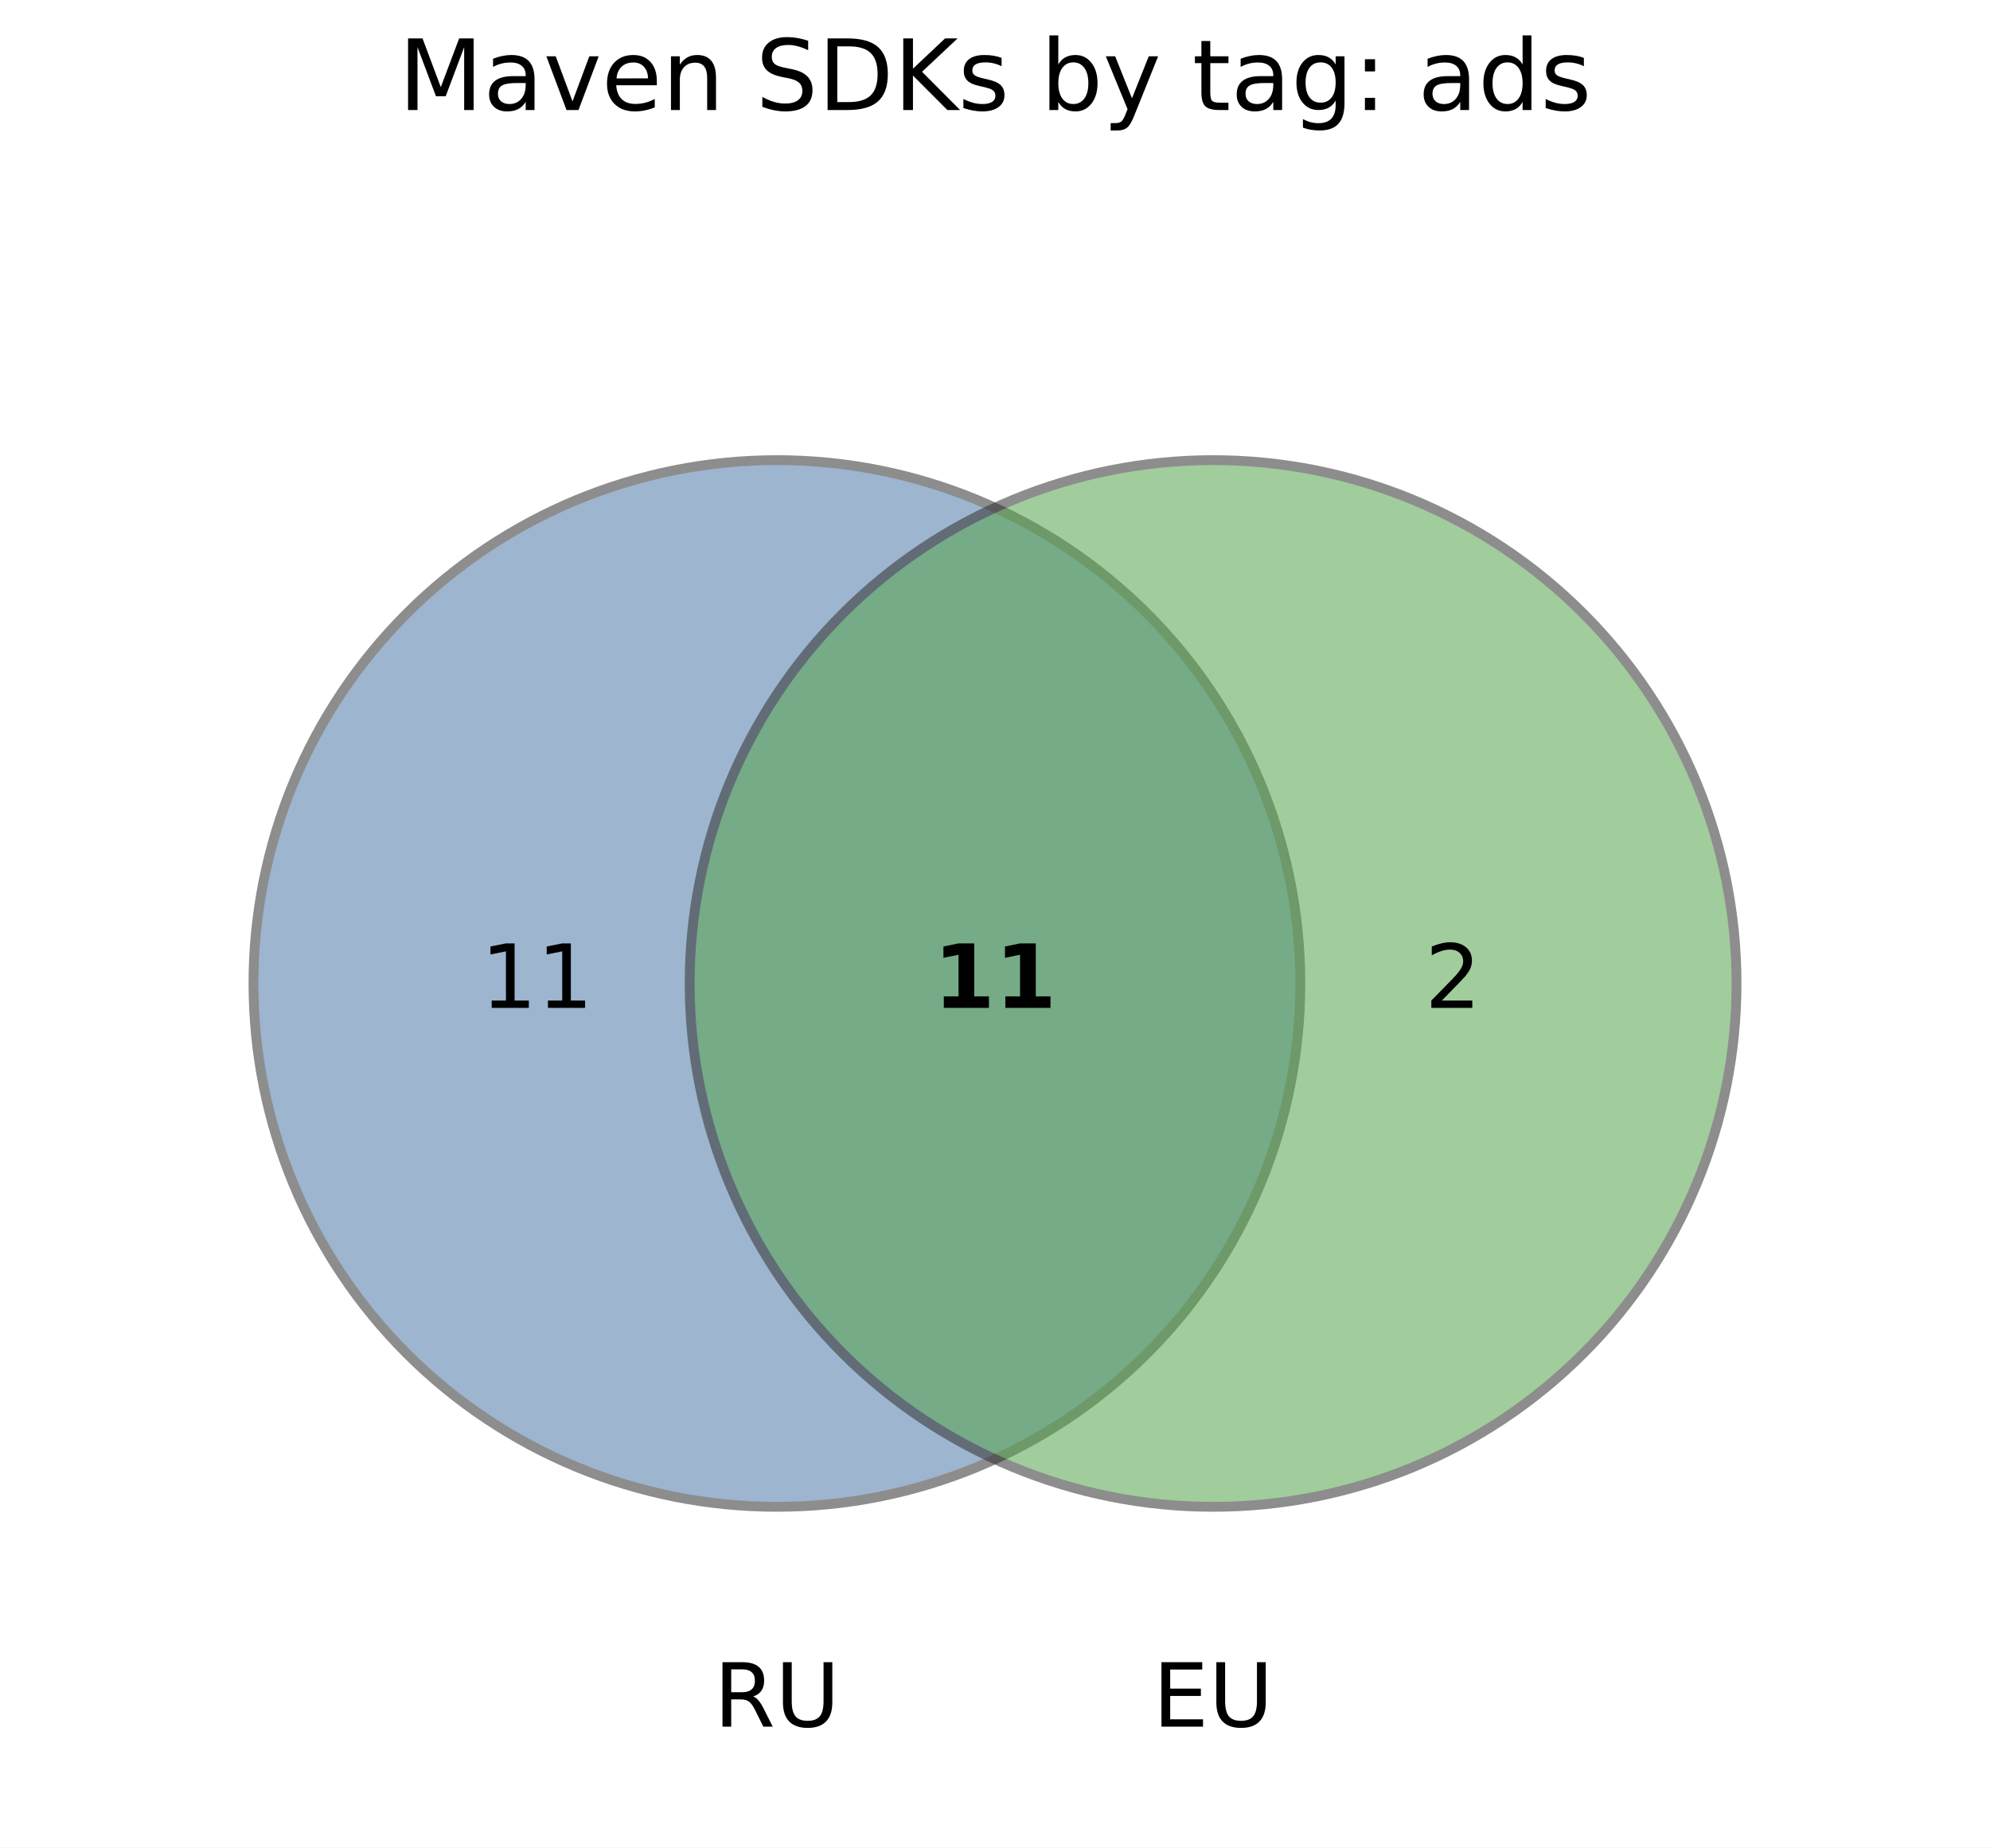
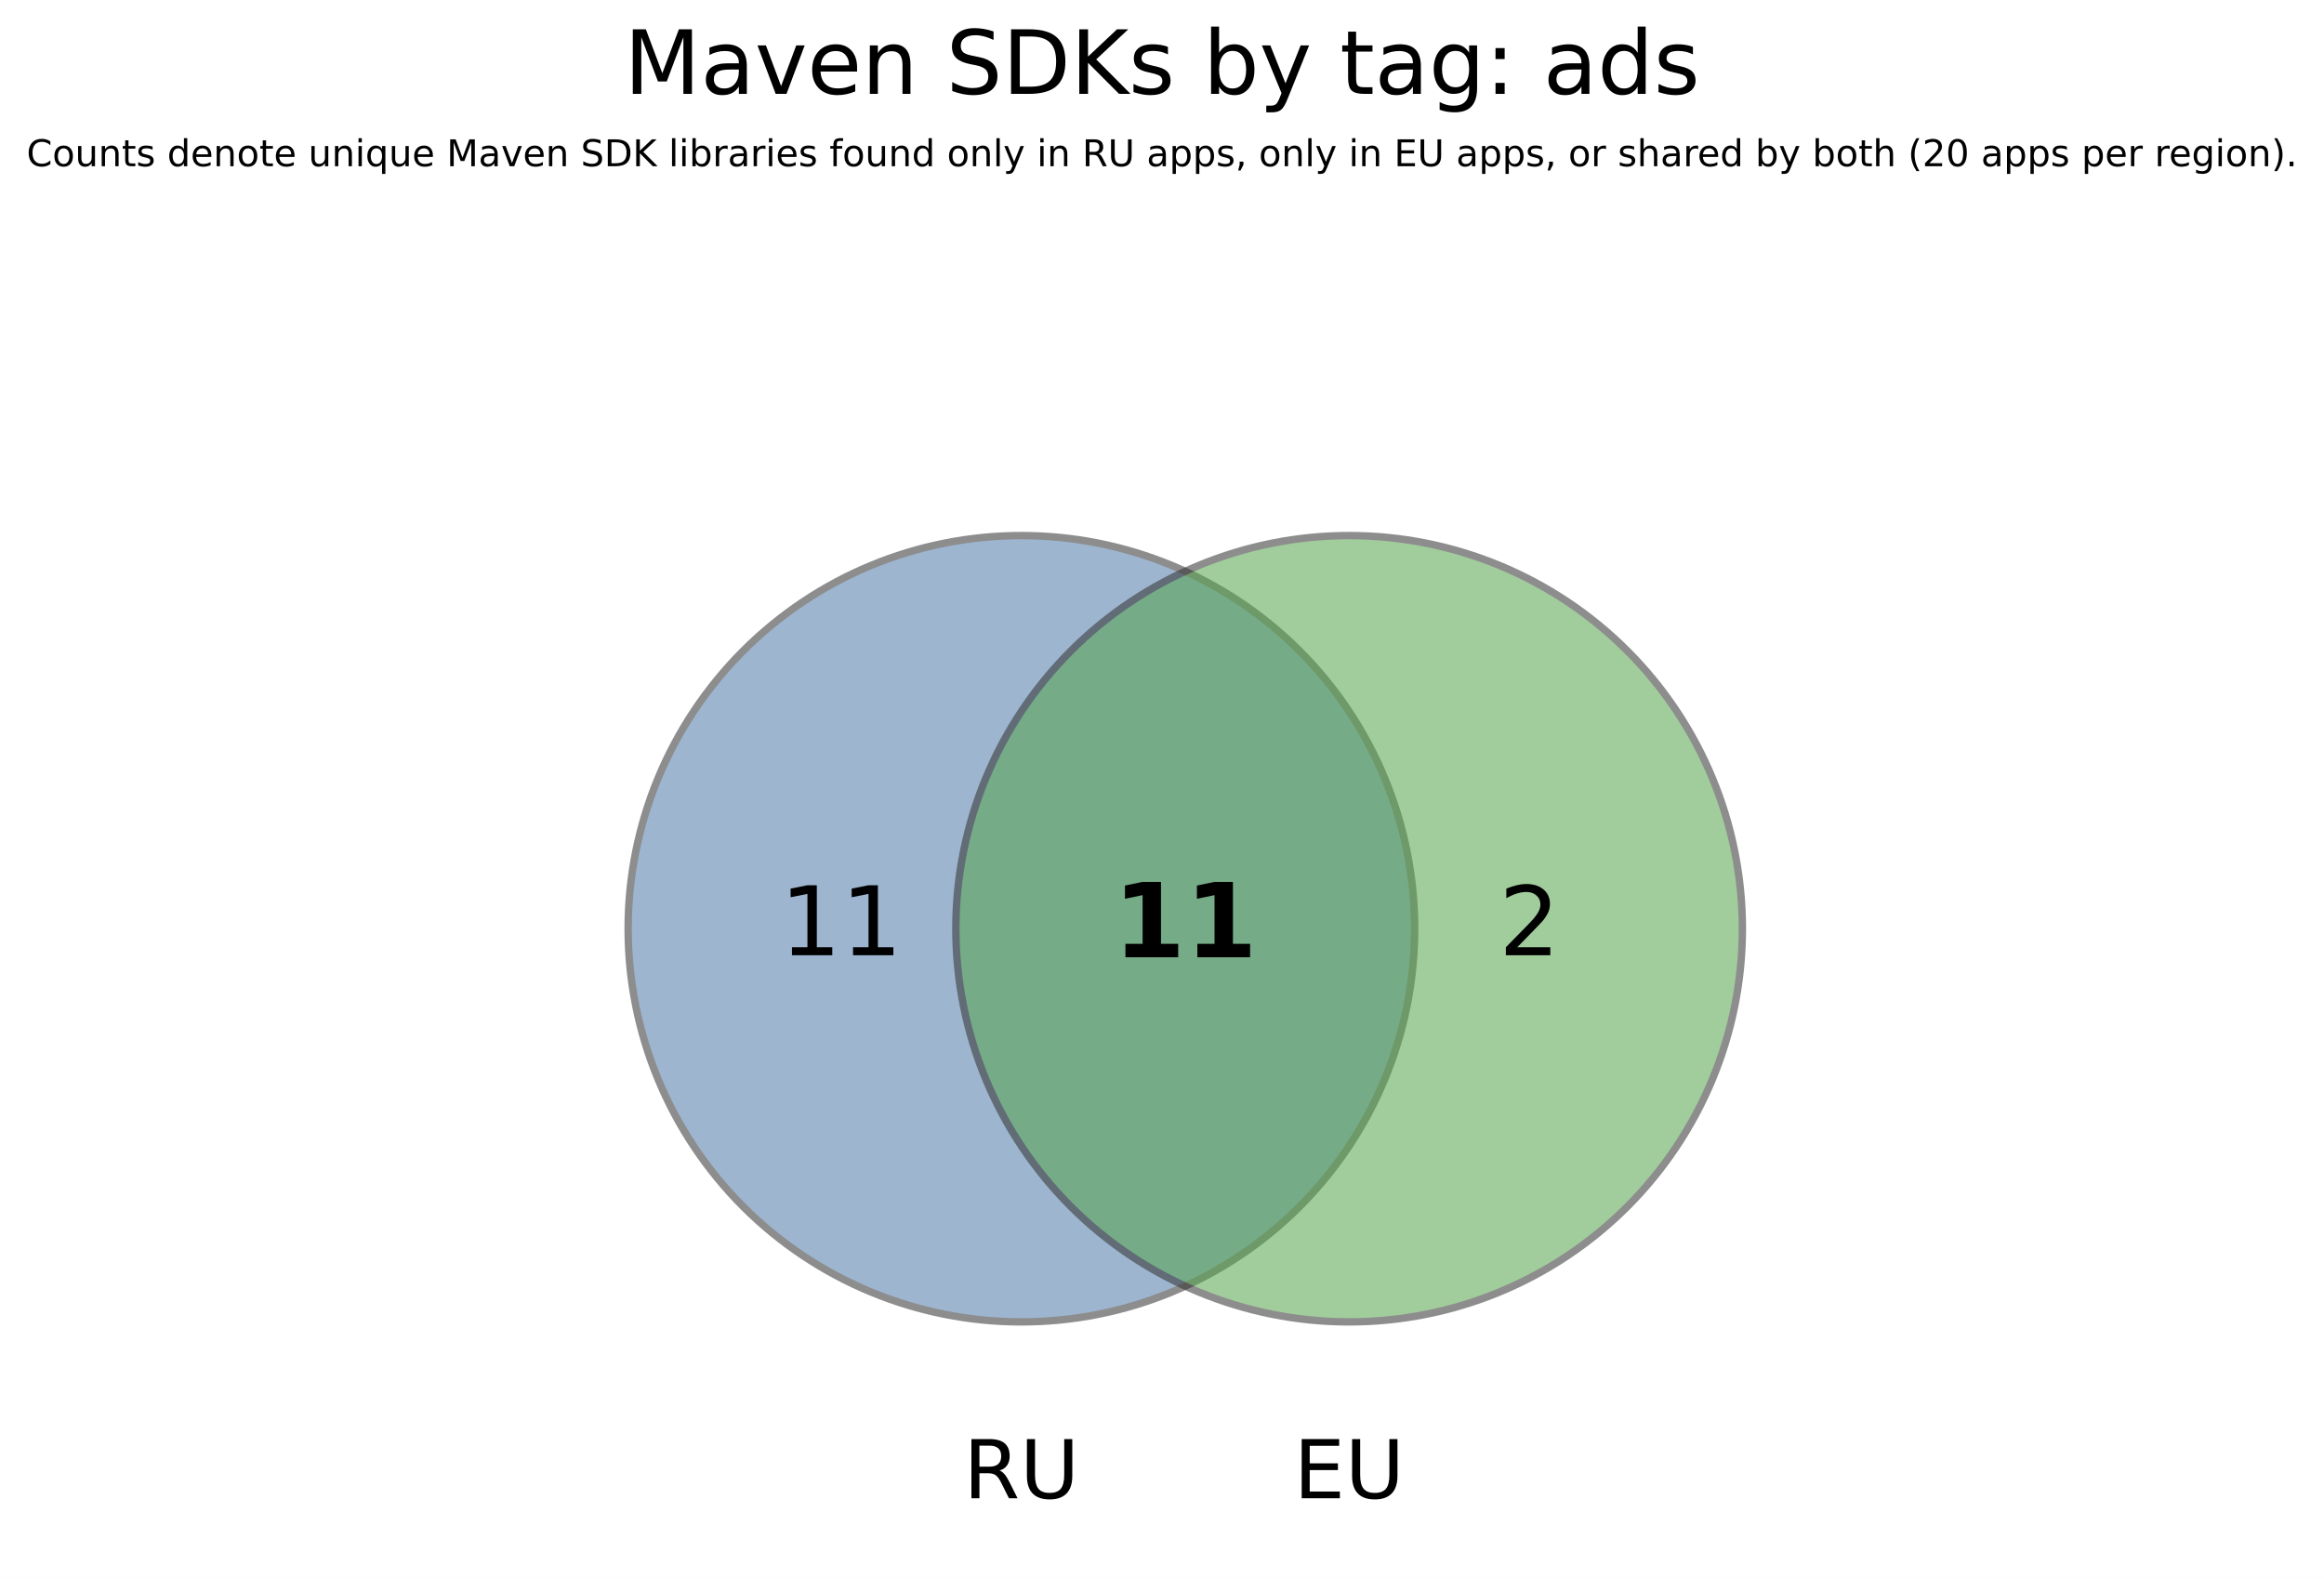
- <svg xmlns="http://www.w3.org/2000/svg" xmlns:xlink="http://www.w3.org/1999/xlink" width="405pt" height="376.056pt" viewBox="0 0 405 376.056" version="1.1">
+ <svg xmlns="http://www.w3.org/2000/svg" xmlns:xlink="http://www.w3.org/1999/xlink" width="629.505pt" height="427.508pt" viewBox="0 0 629.505 427.508" version="1.1">
  <defs>
    <style type="text/css">*{stroke-linejoin: round; stroke-linecap: butt}</style>
  </defs>
  <g id="figure_1">
    <g id="patch_1">
-       <path d="M 0 376.056  L 405 376.056  L 405 0  L 0 0  z " style="fill: #ffffff" />
+       <path d="M 0 427.508  L 629.505 427.508  L 629.505 0  L 0 0  z " style="fill: #ffffff" />
    </g>
    <g id="axes_1">
      <g id="patch_2">
-         <path d="M 158.114 306.715  C 186.365 306.715 213.463 295.491 233.44 275.514  C 253.417 255.537 264.641 228.439 264.641 200.188  C 264.641 171.936 253.417 144.838 233.44 124.862  C 213.463 104.885 186.365 93.661 158.114 93.661  C 129.862 93.661 102.764 104.885 82.787 124.862  C 62.811 144.838 51.586 171.936 51.586 200.188  C 51.586 228.439 62.811 255.537 82.787 275.514  C 102.764 295.491 129.862 306.715 158.114 306.715  z " clip-path="url(#p79b065d44f)" style="fill: #4c78a8; opacity: 0.55; stroke: #2f2f2f; stroke-width: 2; stroke-linejoin: miter" />
+         <path d="M 276.666 358.167  C 304.917 358.167 332.015 346.943 351.992 326.966  C 371.969 306.989 383.193 279.891 383.193 251.64  C 383.193 223.389 371.969 196.291 351.992 176.314  C 332.015 156.337 304.917 145.113 276.666 145.113  C 248.415 145.113 221.317 156.337 201.34 176.314  C 181.363 196.291 170.139 223.389 170.139 251.64  C 170.139 279.891 181.363 306.989 201.34 326.966  C 221.317 346.943 248.415 358.167 276.666 358.167  z " clip-path="url(#p25e0b18e14)" style="fill: #4c78a8; opacity: 0.55; stroke: #2f2f2f; stroke-width: 2; stroke-linejoin: miter" />
      </g>
      <g id="patch_3">
-         <path d="M 246.886 306.715  C 275.138 306.715 302.236 295.491 322.213 275.514  C 342.189 255.537 353.414 228.439 353.414 200.188  C 353.414 171.936 342.189 144.838 322.213 124.862  C 302.236 104.885 275.138 93.661 246.886 93.661  C 218.635 93.661 191.537 104.885 171.56 124.862  C 151.583 144.838 140.359 171.936 140.359 200.188  C 140.359 228.439 151.583 255.537 171.56 275.514  C 191.537 295.491 218.635 306.715 246.886 306.715  z " clip-path="url(#p79b065d44f)" style="fill: #54a24b; opacity: 0.55; stroke: #2f2f2f; stroke-width: 2; stroke-linejoin: miter" />
+         <path d="M 365.439 358.167  C 393.69 358.167 420.788 346.943 440.765 326.966  C 460.742 306.989 471.966 279.891 471.966 251.64  C 471.966 223.389 460.742 196.291 440.765 176.314  C 420.788 156.337 393.69 145.113 365.439 145.113  C 337.187 145.113 310.089 156.337 290.113 176.314  C 270.136 196.291 258.911 223.389 258.911 251.64  C 258.911 279.891 270.136 306.989 290.113 326.966  C 310.089 346.943 337.187 358.167 365.439 358.167  z " clip-path="url(#p25e0b18e14)" style="fill: #54a24b; opacity: 0.55; stroke: #2f2f2f; stroke-width: 2; stroke-linejoin: miter" />
      </g>
      <g id="text_1">
-         <g transform="translate(145.2732 351.4627) scale(0.18 -0.18)">
+         <g transform="translate(260.9721 405.9543) scale(0.22 -0.22)">
          <defs>
            <path id="DejaVuSans-52" d="M 2841 2188  Q 3044 2119 3236 1894  Q 3428 1669 3622 1275  L 4263 0  L 3584 0  L 2988 1197  Q 2756 1666 2539 1819  Q 2322 1972 1947 1972  L 1259 1972  L 1259 0  L 628 0  L 628 4666  L 2053 4666  Q 2853 4666 3247 4331  Q 3641 3997 3641 3322  Q 3641 2881 3436 2590  Q 3231 2300 2841 2188  z M 1259 4147  L 1259 2491  L 2053 2491  Q 2509 2491 2742 2702  Q 2975 2913 2975 3322  Q 2975 3731 2742 3939  Q 2509 4147 2053 4147  L 1259 4147  z " transform="scale(0.015625)" />
            <path id="DejaVuSans-55" d="M 556 4666  L 1191 4666  L 1191 1831  Q 1191 1081 1462 751  Q 1734 422 2344 422  Q 2950 422 3222 751  Q 3494 1081 3494 1831  L 3494 4666  L 4128 4666  L 4128 1753  Q 4128 841 3676 375  Q 3225 -91 2344 -91  Q 1459 -91 1007 375  Q 556 841 556 1753  L 556 4666  z " transform="scale(0.015625)" />
          </defs>
          <use xlink:href="#DejaVuSans-52" />
          <use xlink:href="#DejaVuSans-55" transform="translate(69.48242 0)" />
        </g>
      </g>
      <g id="text_2">
-         <g transform="translate(234.6126 351.4627) scale(0.18 -0.18)">
+         <g transform="translate(350.4375 405.9543) scale(0.22 -0.22)">
          <defs>
            <path id="DejaVuSans-45" d="M 628 4666  L 3578 4666  L 3578 4134  L 1259 4134  L 1259 2753  L 3481 2753  L 3481 2222  L 1259 2222  L 1259 531  L 3634 531  L 3634 0  L 628 0  L 628 4666  z " transform="scale(0.015625)" />
          </defs>
          <use xlink:href="#DejaVuSans-45" />
          <use xlink:href="#DejaVuSans-55" transform="translate(63.18359 0)" />
        </g>
      </g>
      <g id="text_3">
-         <g transform="translate(97.83614 205.1547) scale(0.18 -0.18)">
+         <g transform="translate(211.2985 258.8144) scale(0.26 -0.26)">
          <defs>
            <path id="DejaVuSans-31" d="M 794 531  L 1825 531  L 1825 4091  L 703 3866  L 703 4441  L 1819 4666  L 2450 4666  L 2450 531  L 3481 531  L 3481 0  L 794 0  L 794 531  z " transform="scale(0.015625)" />
          </defs>
          <use xlink:href="#DejaVuSans-31" />
          <use xlink:href="#DejaVuSans-31" transform="translate(63.62305 0)" />
        </g>
      </g>
      <g id="text_4">
-         <g transform="translate(289.9851 205.1547) scale(0.18 -0.18)">
-           <defs>
-             <path id="DejaVuSans-32" d="M 1228 531  L 3431 531  L 3431 0  L 469 0  L 469 531  Q 828 903 1448 1529  Q 2069 2156 2228 2338  Q 2531 2678 2651 2914  Q 2772 3150 2772 3378  Q 2772 3750 2511 3984  Q 2250 4219 1831 4219  Q 1534 4219 1204 4116  Q 875 4013 500 3803  L 500 4441  Q 881 4594 1212 4672  Q 1544 4750 1819 4750  Q 2544 4750 2975 4387  Q 3406 4025 3406 3419  Q 3406 3131 3298 2873  Q 3191 2616 2906 2266  Q 2828 2175 2409 1742  Q 1991 1309 1228 531  z " transform="scale(0.015625)" />
-           </defs>
-           <use xlink:href="#DejaVuSans-32" />
-         </g>
-       </g>
-       <g id="text_5">
-         <g transform="translate(189.9759 205.1547) scale(0.18 -0.18)">
+         <g transform="translate(301.5705 259.3662) scale(0.28 -0.28)">
          <defs>
            <path id="DejaVuSans-Bold-31" d="M 750 831  L 1813 831  L 1813 3847  L 722 3622  L 722 4441  L 1806 4666  L 2950 4666  L 2950 831  L 4013 831  L 4013 0  L 750 0  L 750 831  z " transform="scale(0.015625)" />
          </defs>
          <use xlink:href="#DejaVuSans-Bold-31" />
          <use xlink:href="#DejaVuSans-Bold-31" transform="translate(69.58008 0)" />
        </g>
      </g>
-       <g id="text_6">
-         <g transform="translate(81.0875 22.39688) scale(0.2 -0.2)">
-           <defs>
-             <path id="DejaVuSans-4d" d="M 628 4666  L 1569 4666  L 2759 1491  L 3956 4666  L 4897 4666  L 4897 0  L 4281 0  L 4281 4097  L 3078 897  L 2444 897  L 1241 4097  L 1241 0  L 628 0  L 628 4666  z " transform="scale(0.015625)" />
-             <path id="DejaVuSans-61" d="M 2194 1759  Q 1497 1759 1228 1600  Q 959 1441 959 1056  Q 959 750 1161 570  Q 1363 391 1709 391  Q 2188 391 2477 730  Q 2766 1069 2766 1631  L 2766 1759  L 2194 1759  z M 3341 1997  L 3341 0  L 2766 0  L 2766 531  Q 2569 213 2275 61  Q 1981 -91 1556 -91  Q 1019 -91 701 211  Q 384 513 384 1019  Q 384 1609 779 1909  Q 1175 2209 1959 2209  L 2766 2209  L 2766 2266  Q 2766 2663 2505 2880  Q 2244 3097 1772 3097  Q 1472 3097 1187 3025  Q 903 2953 641 2809  L 641 3341  Q 956 3463 1253 3523  Q 1550 3584 1831 3584  Q 2591 3584 2966 3190  Q 3341 2797 3341 1997  z " transform="scale(0.015625)" />
-             <path id="DejaVuSans-76" d="M 191 3500  L 800 3500  L 1894 563  L 2988 3500  L 3597 3500  L 2284 0  L 1503 0  L 191 3500  z " transform="scale(0.015625)" />
-             <path id="DejaVuSans-65" d="M 3597 1894  L 3597 1613  L 953 1613  Q 991 1019 1311 708  Q 1631 397 2203 397  Q 2534 397 2845 478  Q 3156 559 3463 722  L 3463 178  Q 3153 47 2828 -22  Q 2503 -91 2169 -91  Q 1331 -91 842 396  Q 353 884 353 1716  Q 353 2575 817 3079  Q 1281 3584 2069 3584  Q 2775 3584 3186 3129  Q 3597 2675 3597 1894  z M 3022 2063  Q 3016 2534 2758 2815  Q 2500 3097 2075 3097  Q 1594 3097 1305 2825  Q 1016 2553 972 2059  L 3022 2063  z " transform="scale(0.015625)" />
-             <path id="DejaVuSans-6e" d="M 3513 2113  L 3513 0  L 2938 0  L 2938 2094  Q 2938 2591 2744 2837  Q 2550 3084 2163 3084  Q 1697 3084 1428 2787  Q 1159 2491 1159 1978  L 1159 0  L 581 0  L 581 3500  L 1159 3500  L 1159 2956  Q 1366 3272 1645 3428  Q 1925 3584 2291 3584  Q 2894 3584 3203 3211  Q 3513 2838 3513 2113  z " transform="scale(0.015625)" />
-             <path id="DejaVuSans-20" transform="scale(0.015625)" />
-             <path id="DejaVuSans-53" d="M 3425 4513  L 3425 3897  Q 3066 4069 2747 4153  Q 2428 4238 2131 4238  Q 1616 4238 1336 4038  Q 1056 3838 1056 3469  Q 1056 3159 1242 3001  Q 1428 2844 1947 2747  L 2328 2669  Q 3034 2534 3370 2195  Q 3706 1856 3706 1288  Q 3706 609 3251 259  Q 2797 -91 1919 -91  Q 1588 -91 1214 -16  Q 841 59 441 206  L 441 856  Q 825 641 1194 531  Q 1563 422 1919 422  Q 2459 422 2753 634  Q 3047 847 3047 1241  Q 3047 1584 2836 1778  Q 2625 1972 2144 2069  L 1759 2144  Q 1053 2284 737 2584  Q 422 2884 422 3419  Q 422 4038 858 4394  Q 1294 4750 2059 4750  Q 2388 4750 2728 4690  Q 3069 4631 3425 4513  z " transform="scale(0.015625)" />
-             <path id="DejaVuSans-44" d="M 1259 4147  L 1259 519  L 2022 519  Q 2988 519 3436 956  Q 3884 1394 3884 2338  Q 3884 3275 3436 3711  Q 2988 4147 2022 4147  L 1259 4147  z M 628 4666  L 1925 4666  Q 3281 4666 3915 4102  Q 4550 3538 4550 2338  Q 4550 1131 3912 565  Q 3275 0 1925 0  L 628 0  L 628 4666  z " transform="scale(0.015625)" />
-             <path id="DejaVuSans-4b" d="M 628 4666  L 1259 4666  L 1259 2694  L 3353 4666  L 4166 4666  L 1850 2491  L 4331 0  L 3500 0  L 1259 2247  L 1259 0  L 628 0  L 628 4666  z " transform="scale(0.015625)" />
-             <path id="DejaVuSans-73" d="M 2834 3397  L 2834 2853  Q 2591 2978 2328 3040  Q 2066 3103 1784 3103  Q 1356 3103 1142 2972  Q 928 2841 928 2578  Q 928 2378 1081 2264  Q 1234 2150 1697 2047  L 1894 2003  Q 2506 1872 2764 1633  Q 3022 1394 3022 966  Q 3022 478 2636 193  Q 2250 -91 1575 -91  Q 1294 -91 989 -36  Q 684 19 347 128  L 347 722  Q 666 556 975 473  Q 1284 391 1588 391  Q 1994 391 2212 530  Q 2431 669 2431 922  Q 2431 1156 2273 1281  Q 2116 1406 1581 1522  L 1381 1569  Q 847 1681 609 1914  Q 372 2147 372 2553  Q 372 3047 722 3315  Q 1072 3584 1716 3584  Q 2034 3584 2315 3537  Q 2597 3491 2834 3397  z " transform="scale(0.015625)" />
-             <path id="DejaVuSans-62" d="M 3116 1747  Q 3116 2381 2855 2742  Q 2594 3103 2138 3103  Q 1681 3103 1420 2742  Q 1159 2381 1159 1747  Q 1159 1113 1420 752  Q 1681 391 2138 391  Q 2594 391 2855 752  Q 3116 1113 3116 1747  z M 1159 2969  Q 1341 3281 1617 3432  Q 1894 3584 2278 3584  Q 2916 3584 3314 3078  Q 3713 2572 3713 1747  Q 3713 922 3314 415  Q 2916 -91 2278 -91  Q 1894 -91 1617 61  Q 1341 213 1159 525  L 1159 0  L 581 0  L 581 4863  L 1159 4863  L 1159 2969  z " transform="scale(0.015625)" />
-             <path id="DejaVuSans-79" d="M 2059 -325  Q 1816 -950 1584 -1140  Q 1353 -1331 966 -1331  L 506 -1331  L 506 -850  L 844 -850  Q 1081 -850 1212 -737  Q 1344 -625 1503 -206  L 1606 56  L 191 3500  L 800 3500  L 1894 763  L 2988 3500  L 3597 3500  L 2059 -325  z " transform="scale(0.015625)" />
-             <path id="DejaVuSans-74" d="M 1172 4494  L 1172 3500  L 2356 3500  L 2356 3053  L 1172 3053  L 1172 1153  Q 1172 725 1289 603  Q 1406 481 1766 481  L 2356 481  L 2356 0  L 1766 0  Q 1100 0 847 248  Q 594 497 594 1153  L 594 3053  L 172 3053  L 172 3500  L 594 3500  L 594 4494  L 1172 4494  z " transform="scale(0.015625)" />
-             <path id="DejaVuSans-67" d="M 2906 1791  Q 2906 2416 2648 2759  Q 2391 3103 1925 3103  Q 1463 3103 1205 2759  Q 947 2416 947 1791  Q 947 1169 1205 825  Q 1463 481 1925 481  Q 2391 481 2648 825  Q 2906 1169 2906 1791  z M 3481 434  Q 3481 -459 3084 -895  Q 2688 -1331 1869 -1331  Q 1566 -1331 1297 -1286  Q 1028 -1241 775 -1147  L 775 -588  Q 1028 -725 1275 -790  Q 1522 -856 1778 -856  Q 2344 -856 2625 -561  Q 2906 -266 2906 331  L 2906 616  Q 2728 306 2450 153  Q 2172 0 1784 0  Q 1141 0 747 490  Q 353 981 353 1791  Q 353 2603 747 3093  Q 1141 3584 1784 3584  Q 2172 3584 2450 3431  Q 2728 3278 2906 2969  L 2906 3500  L 3481 3500  L 3481 434  z " transform="scale(0.015625)" />
-             <path id="DejaVuSans-3a" d="M 750 794  L 1409 794  L 1409 0  L 750 0  L 750 794  z M 750 3309  L 1409 3309  L 1409 2516  L 750 2516  L 750 3309  z " transform="scale(0.015625)" />
-             <path id="DejaVuSans-64" d="M 2906 2969  L 2906 4863  L 3481 4863  L 3481 0  L 2906 0  L 2906 525  Q 2725 213 2448 61  Q 2172 -91 1784 -91  Q 1150 -91 751 415  Q 353 922 353 1747  Q 353 2572 751 3078  Q 1150 3584 1784 3584  Q 2172 3584 2448 3432  Q 2725 3281 2906 2969  z M 947 1747  Q 947 1113 1208 752  Q 1469 391 1925 391  Q 2381 391 2643 752  Q 2906 1113 2906 1747  Q 2906 2381 2643 2742  Q 2381 3103 1925 3103  Q 1469 3103 1208 2742  Q 947 2381 947 1747  z " transform="scale(0.015625)" />
-           </defs>
-           <use xlink:href="#DejaVuSans-4d" />
-           <use xlink:href="#DejaVuSans-61" transform="translate(86.2793 0)" />
-           <use xlink:href="#DejaVuSans-76" transform="translate(147.5586 0)" />
-           <use xlink:href="#DejaVuSans-65" transform="translate(206.7383 0)" />
-           <use xlink:href="#DejaVuSans-6e" transform="translate(268.2617 0)" />
-           <use xlink:href="#DejaVuSans-20" transform="translate(331.6406 0)" />
-           <use xlink:href="#DejaVuSans-53" transform="translate(363.4277 0)" />
-           <use xlink:href="#DejaVuSans-44" transform="translate(426.9043 0)" />
-           <use xlink:href="#DejaVuSans-4b" transform="translate(503.9062 0)" />
-           <use xlink:href="#DejaVuSans-73" transform="translate(569.4824 0)" />
-           <use xlink:href="#DejaVuSans-20" transform="translate(621.582 0)" />
-           <use xlink:href="#DejaVuSans-62" transform="translate(653.3691 0)" />
-           <use xlink:href="#DejaVuSans-79" transform="translate(716.8457 0)" />
-           <use xlink:href="#DejaVuSans-20" transform="translate(776.0254 0)" />
-           <use xlink:href="#DejaVuSans-74" transform="translate(807.8125 0)" />
-           <use xlink:href="#DejaVuSans-61" transform="translate(847.0215 0)" />
-           <use xlink:href="#DejaVuSans-67" transform="translate(908.3008 0)" />
-           <use xlink:href="#DejaVuSans-3a" transform="translate(971.7773 0)" />
-           <use xlink:href="#DejaVuSans-20" transform="translate(1005.469 0)" />
-           <use xlink:href="#DejaVuSans-61" transform="translate(1037.256 0)" />
-           <use xlink:href="#DejaVuSans-64" transform="translate(1098.535 0)" />
-           <use xlink:href="#DejaVuSans-73" transform="translate(1162.012 0)" />
-         </g>
+       <g id="text_5">
+         <g transform="translate(405.9925 258.8144) scale(0.26 -0.26)">
+           <defs>
+             <path id="DejaVuSans-32" d="M 1228 531  L 3431 531  L 3431 0  L 469 0  L 469 531  Q 828 903 1448 1529  Q 2069 2156 2228 2338  Q 2531 2678 2651 2914  Q 2772 3150 2772 3378  Q 2772 3750 2511 3984  Q 2250 4219 1831 4219  Q 1534 4219 1204 4116  Q 875 4013 500 3803  L 500 4441  Q 881 4594 1212 4672  Q 1544 4750 1819 4750  Q 2544 4750 2975 4387  Q 3406 4025 3406 3419  Q 3406 3131 3298 2873  Q 3191 2616 2906 2266  Q 2828 2175 2409 1742  Q 1991 1309 1228 531  z " transform="scale(0.015625)" />
+           </defs>
+           <use xlink:href="#DejaVuSans-32" />
+         </g>
+       </g>
+     </g>
+     <g id="text_6">
+       <g transform="translate(169.0573 25.43625) scale(0.24 -0.24)">
+         <defs>
+           <path id="DejaVuSans-4d" d="M 628 4666  L 1569 4666  L 2759 1491  L 3956 4666  L 4897 4666  L 4897 0  L 4281 0  L 4281 4097  L 3078 897  L 2444 897  L 1241 4097  L 1241 0  L 628 0  L 628 4666  z " transform="scale(0.015625)" />
+           <path id="DejaVuSans-61" d="M 2194 1759  Q 1497 1759 1228 1600  Q 959 1441 959 1056  Q 959 750 1161 570  Q 1363 391 1709 391  Q 2188 391 2477 730  Q 2766 1069 2766 1631  L 2766 1759  L 2194 1759  z M 3341 1997  L 3341 0  L 2766 0  L 2766 531  Q 2569 213 2275 61  Q 1981 -91 1556 -91  Q 1019 -91 701 211  Q 384 513 384 1019  Q 384 1609 779 1909  Q 1175 2209 1959 2209  L 2766 2209  L 2766 2266  Q 2766 2663 2505 2880  Q 2244 3097 1772 3097  Q 1472 3097 1187 3025  Q 903 2953 641 2809  L 641 3341  Q 956 3463 1253 3523  Q 1550 3584 1831 3584  Q 2591 3584 2966 3190  Q 3341 2797 3341 1997  z " transform="scale(0.015625)" />
+           <path id="DejaVuSans-76" d="M 191 3500  L 800 3500  L 1894 563  L 2988 3500  L 3597 3500  L 2284 0  L 1503 0  L 191 3500  z " transform="scale(0.015625)" />
+           <path id="DejaVuSans-65" d="M 3597 1894  L 3597 1613  L 953 1613  Q 991 1019 1311 708  Q 1631 397 2203 397  Q 2534 397 2845 478  Q 3156 559 3463 722  L 3463 178  Q 3153 47 2828 -22  Q 2503 -91 2169 -91  Q 1331 -91 842 396  Q 353 884 353 1716  Q 353 2575 817 3079  Q 1281 3584 2069 3584  Q 2775 3584 3186 3129  Q 3597 2675 3597 1894  z M 3022 2063  Q 3016 2534 2758 2815  Q 2500 3097 2075 3097  Q 1594 3097 1305 2825  Q 1016 2553 972 2059  L 3022 2063  z " transform="scale(0.015625)" />
+           <path id="DejaVuSans-6e" d="M 3513 2113  L 3513 0  L 2938 0  L 2938 2094  Q 2938 2591 2744 2837  Q 2550 3084 2163 3084  Q 1697 3084 1428 2787  Q 1159 2491 1159 1978  L 1159 0  L 581 0  L 581 3500  L 1159 3500  L 1159 2956  Q 1366 3272 1645 3428  Q 1925 3584 2291 3584  Q 2894 3584 3203 3211  Q 3513 2838 3513 2113  z " transform="scale(0.015625)" />
+           <path id="DejaVuSans-20" transform="scale(0.015625)" />
+           <path id="DejaVuSans-53" d="M 3425 4513  L 3425 3897  Q 3066 4069 2747 4153  Q 2428 4238 2131 4238  Q 1616 4238 1336 4038  Q 1056 3838 1056 3469  Q 1056 3159 1242 3001  Q 1428 2844 1947 2747  L 2328 2669  Q 3034 2534 3370 2195  Q 3706 1856 3706 1288  Q 3706 609 3251 259  Q 2797 -91 1919 -91  Q 1588 -91 1214 -16  Q 841 59 441 206  L 441 856  Q 825 641 1194 531  Q 1563 422 1919 422  Q 2459 422 2753 634  Q 3047 847 3047 1241  Q 3047 1584 2836 1778  Q 2625 1972 2144 2069  L 1759 2144  Q 1053 2284 737 2584  Q 422 2884 422 3419  Q 422 4038 858 4394  Q 1294 4750 2059 4750  Q 2388 4750 2728 4690  Q 3069 4631 3425 4513  z " transform="scale(0.015625)" />
+           <path id="DejaVuSans-44" d="M 1259 4147  L 1259 519  L 2022 519  Q 2988 519 3436 956  Q 3884 1394 3884 2338  Q 3884 3275 3436 3711  Q 2988 4147 2022 4147  L 1259 4147  z M 628 4666  L 1925 4666  Q 3281 4666 3915 4102  Q 4550 3538 4550 2338  Q 4550 1131 3912 565  Q 3275 0 1925 0  L 628 0  L 628 4666  z " transform="scale(0.015625)" />
+           <path id="DejaVuSans-4b" d="M 628 4666  L 1259 4666  L 1259 2694  L 3353 4666  L 4166 4666  L 1850 2491  L 4331 0  L 3500 0  L 1259 2247  L 1259 0  L 628 0  L 628 4666  z " transform="scale(0.015625)" />
+           <path id="DejaVuSans-73" d="M 2834 3397  L 2834 2853  Q 2591 2978 2328 3040  Q 2066 3103 1784 3103  Q 1356 3103 1142 2972  Q 928 2841 928 2578  Q 928 2378 1081 2264  Q 1234 2150 1697 2047  L 1894 2003  Q 2506 1872 2764 1633  Q 3022 1394 3022 966  Q 3022 478 2636 193  Q 2250 -91 1575 -91  Q 1294 -91 989 -36  Q 684 19 347 128  L 347 722  Q 666 556 975 473  Q 1284 391 1588 391  Q 1994 391 2212 530  Q 2431 669 2431 922  Q 2431 1156 2273 1281  Q 2116 1406 1581 1522  L 1381 1569  Q 847 1681 609 1914  Q 372 2147 372 2553  Q 372 3047 722 3315  Q 1072 3584 1716 3584  Q 2034 3584 2315 3537  Q 2597 3491 2834 3397  z " transform="scale(0.015625)" />
+           <path id="DejaVuSans-62" d="M 3116 1747  Q 3116 2381 2855 2742  Q 2594 3103 2138 3103  Q 1681 3103 1420 2742  Q 1159 2381 1159 1747  Q 1159 1113 1420 752  Q 1681 391 2138 391  Q 2594 391 2855 752  Q 3116 1113 3116 1747  z M 1159 2969  Q 1341 3281 1617 3432  Q 1894 3584 2278 3584  Q 2916 3584 3314 3078  Q 3713 2572 3713 1747  Q 3713 922 3314 415  Q 2916 -91 2278 -91  Q 1894 -91 1617 61  Q 1341 213 1159 525  L 1159 0  L 581 0  L 581 4863  L 1159 4863  L 1159 2969  z " transform="scale(0.015625)" />
+           <path id="DejaVuSans-79" d="M 2059 -325  Q 1816 -950 1584 -1140  Q 1353 -1331 966 -1331  L 506 -1331  L 506 -850  L 844 -850  Q 1081 -850 1212 -737  Q 1344 -625 1503 -206  L 1606 56  L 191 3500  L 800 3500  L 1894 763  L 2988 3500  L 3597 3500  L 2059 -325  z " transform="scale(0.015625)" />
+           <path id="DejaVuSans-74" d="M 1172 4494  L 1172 3500  L 2356 3500  L 2356 3053  L 1172 3053  L 1172 1153  Q 1172 725 1289 603  Q 1406 481 1766 481  L 2356 481  L 2356 0  L 1766 0  Q 1100 0 847 248  Q 594 497 594 1153  L 594 3053  L 172 3053  L 172 3500  L 594 3500  L 594 4494  L 1172 4494  z " transform="scale(0.015625)" />
+           <path id="DejaVuSans-67" d="M 2906 1791  Q 2906 2416 2648 2759  Q 2391 3103 1925 3103  Q 1463 3103 1205 2759  Q 947 2416 947 1791  Q 947 1169 1205 825  Q 1463 481 1925 481  Q 2391 481 2648 825  Q 2906 1169 2906 1791  z M 3481 434  Q 3481 -459 3084 -895  Q 2688 -1331 1869 -1331  Q 1566 -1331 1297 -1286  Q 1028 -1241 775 -1147  L 775 -588  Q 1028 -725 1275 -790  Q 1522 -856 1778 -856  Q 2344 -856 2625 -561  Q 2906 -266 2906 331  L 2906 616  Q 2728 306 2450 153  Q 2172 0 1784 0  Q 1141 0 747 490  Q 353 981 353 1791  Q 353 2603 747 3093  Q 1141 3584 1784 3584  Q 2172 3584 2450 3431  Q 2728 3278 2906 2969  L 2906 3500  L 3481 3500  L 3481 434  z " transform="scale(0.015625)" />
+           <path id="DejaVuSans-3a" d="M 750 794  L 1409 794  L 1409 0  L 750 0  L 750 794  z M 750 3309  L 1409 3309  L 1409 2516  L 750 2516  L 750 3309  z " transform="scale(0.015625)" />
+           <path id="DejaVuSans-64" d="M 2906 2969  L 2906 4863  L 3481 4863  L 3481 0  L 2906 0  L 2906 525  Q 2725 213 2448 61  Q 2172 -91 1784 -91  Q 1150 -91 751 415  Q 353 922 353 1747  Q 353 2572 751 3078  Q 1150 3584 1784 3584  Q 2172 3584 2448 3432  Q 2725 3281 2906 2969  z M 947 1747  Q 947 1113 1208 752  Q 1469 391 1925 391  Q 2381 391 2643 752  Q 2906 1113 2906 1747  Q 2906 2381 2643 2742  Q 2381 3103 1925 3103  Q 1469 3103 1208 2742  Q 947 2381 947 1747  z " transform="scale(0.015625)" />
+         </defs>
+         <use xlink:href="#DejaVuSans-4d" />
+         <use xlink:href="#DejaVuSans-61" transform="translate(86.2793 0)" />
+         <use xlink:href="#DejaVuSans-76" transform="translate(147.5586 0)" />
+         <use xlink:href="#DejaVuSans-65" transform="translate(206.7383 0)" />
+         <use xlink:href="#DejaVuSans-6e" transform="translate(268.2617 0)" />
+         <use xlink:href="#DejaVuSans-20" transform="translate(331.6406 0)" />
+         <use xlink:href="#DejaVuSans-53" transform="translate(363.4277 0)" />
+         <use xlink:href="#DejaVuSans-44" transform="translate(426.9043 0)" />
+         <use xlink:href="#DejaVuSans-4b" transform="translate(503.9062 0)" />
+         <use xlink:href="#DejaVuSans-73" transform="translate(569.4824 0)" />
+         <use xlink:href="#DejaVuSans-20" transform="translate(621.582 0)" />
+         <use xlink:href="#DejaVuSans-62" transform="translate(653.3691 0)" />
+         <use xlink:href="#DejaVuSans-79" transform="translate(716.8457 0)" />
+         <use xlink:href="#DejaVuSans-20" transform="translate(776.0254 0)" />
+         <use xlink:href="#DejaVuSans-74" transform="translate(807.8125 0)" />
+         <use xlink:href="#DejaVuSans-61" transform="translate(847.0215 0)" />
+         <use xlink:href="#DejaVuSans-67" transform="translate(908.3008 0)" />
+         <use xlink:href="#DejaVuSans-3a" transform="translate(971.7773 0)" />
+         <use xlink:href="#DejaVuSans-20" transform="translate(1005.469 0)" />
+         <use xlink:href="#DejaVuSans-61" transform="translate(1037.256 0)" />
+         <use xlink:href="#DejaVuSans-64" transform="translate(1098.535 0)" />
+         <use xlink:href="#DejaVuSans-73" transform="translate(1162.012 0)" />
+       </g>
+     </g>
+     <g id="text_7">
+       <g transform="translate(7.2 45.03844) scale(0.1 -0.1)">
+         <defs>
+           <path id="DejaVuSans-43" d="M 4122 4306  L 4122 3641  Q 3803 3938 3442 4084  Q 3081 4231 2675 4231  Q 1875 4231 1450 3742  Q 1025 3253 1025 2328  Q 1025 1406 1450 917  Q 1875 428 2675 428  Q 3081 428 3442 575  Q 3803 722 4122 1019  L 4122 359  Q 3791 134 3420 21  Q 3050 -91 2638 -91  Q 1578 -91 968 557  Q 359 1206 359 2328  Q 359 3453 968 4101  Q 1578 4750 2638 4750  Q 3056 4750 3426 4639  Q 3797 4528 4122 4306  z " transform="scale(0.015625)" />
+           <path id="DejaVuSans-6f" d="M 1959 3097  Q 1497 3097 1228 2736  Q 959 2375 959 1747  Q 959 1119 1226 758  Q 1494 397 1959 397  Q 2419 397 2687 759  Q 2956 1122 2956 1747  Q 2956 2369 2687 2733  Q 2419 3097 1959 3097  z M 1959 3584  Q 2709 3584 3137 3096  Q 3566 2609 3566 1747  Q 3566 888 3137 398  Q 2709 -91 1959 -91  Q 1206 -91 779 398  Q 353 888 353 1747  Q 353 2609 779 3096  Q 1206 3584 1959 3584  z " transform="scale(0.015625)" />
+           <path id="DejaVuSans-75" d="M 544 1381  L 544 3500  L 1119 3500  L 1119 1403  Q 1119 906 1312 657  Q 1506 409 1894 409  Q 2359 409 2629 706  Q 2900 1003 2900 1516  L 2900 3500  L 3475 3500  L 3475 0  L 2900 0  L 2900 538  Q 2691 219 2414 64  Q 2138 -91 1772 -91  Q 1169 -91 856 284  Q 544 659 544 1381  z M 1991 3584  L 1991 3584  z " transform="scale(0.015625)" />
+           <path id="DejaVuSans-69" d="M 603 3500  L 1178 3500  L 1178 0  L 603 0  L 603 3500  z M 603 4863  L 1178 4863  L 1178 4134  L 603 4134  L 603 4863  z " transform="scale(0.015625)" />
+           <path id="DejaVuSans-71" d="M 947 1747  Q 947 1113 1208 752  Q 1469 391 1925 391  Q 2381 391 2643 752  Q 2906 1113 2906 1747  Q 2906 2381 2643 2742  Q 2381 3103 1925 3103  Q 1469 3103 1208 2742  Q 947 2381 947 1747  z M 2906 525  Q 2725 213 2448 61  Q 2172 -91 1784 -91  Q 1150 -91 751 415  Q 353 922 353 1747  Q 353 2572 751 3078  Q 1150 3584 1784 3584  Q 2172 3584 2448 3432  Q 2725 3281 2906 2969  L 2906 3500  L 3481 3500  L 3481 -1331  L 2906 -1331  L 2906 525  z " transform="scale(0.015625)" />
+           <path id="DejaVuSans-6c" d="M 603 4863  L 1178 4863  L 1178 0  L 603 0  L 603 4863  z " transform="scale(0.015625)" />
+           <path id="DejaVuSans-72" d="M 2631 2963  Q 2534 3019 2420 3045  Q 2306 3072 2169 3072  Q 1681 3072 1420 2755  Q 1159 2438 1159 1844  L 1159 0  L 581 0  L 581 3500  L 1159 3500  L 1159 2956  Q 1341 3275 1631 3429  Q 1922 3584 2338 3584  Q 2397 3584 2469 3576  Q 2541 3569 2628 3553  L 2631 2963  z " transform="scale(0.015625)" />
+           <path id="DejaVuSans-66" d="M 2375 4863  L 2375 4384  L 1825 4384  Q 1516 4384 1395 4259  Q 1275 4134 1275 3809  L 1275 3500  L 2222 3500  L 2222 3053  L 1275 3053  L 1275 0  L 697 0  L 697 3053  L 147 3053  L 147 3500  L 697 3500  L 697 3744  Q 697 4328 969 4595  Q 1241 4863 1831 4863  L 2375 4863  z " transform="scale(0.015625)" />
+           <path id="DejaVuSans-70" d="M 1159 525  L 1159 -1331  L 581 -1331  L 581 3500  L 1159 3500  L 1159 2969  Q 1341 3281 1617 3432  Q 1894 3584 2278 3584  Q 2916 3584 3314 3078  Q 3713 2572 3713 1747  Q 3713 922 3314 415  Q 2916 -91 2278 -91  Q 1894 -91 1617 61  Q 1341 213 1159 525  z M 3116 1747  Q 3116 2381 2855 2742  Q 2594 3103 2138 3103  Q 1681 3103 1420 2742  Q 1159 2381 1159 1747  Q 1159 1113 1420 752  Q 1681 391 2138 391  Q 2594 391 2855 752  Q 3116 1113 3116 1747  z " transform="scale(0.015625)" />
+           <path id="DejaVuSans-2c" d="M 750 794  L 1409 794  L 1409 256  L 897 -744  L 494 -744  L 750 256  L 750 794  z " transform="scale(0.015625)" />
+           <path id="DejaVuSans-68" d="M 3513 2113  L 3513 0  L 2938 0  L 2938 2094  Q 2938 2591 2744 2837  Q 2550 3084 2163 3084  Q 1697 3084 1428 2787  Q 1159 2491 1159 1978  L 1159 0  L 581 0  L 581 4863  L 1159 4863  L 1159 2956  Q 1366 3272 1645 3428  Q 1925 3584 2291 3584  Q 2894 3584 3203 3211  Q 3513 2838 3513 2113  z " transform="scale(0.015625)" />
+           <path id="DejaVuSans-28" d="M 1984 4856  Q 1566 4138 1362 3434  Q 1159 2731 1159 2009  Q 1159 1288 1364 580  Q 1569 -128 1984 -844  L 1484 -844  Q 1016 -109 783 600  Q 550 1309 550 2009  Q 550 2706 781 3412  Q 1013 4119 1484 4856  L 1984 4856  z " transform="scale(0.015625)" />
+           <path id="DejaVuSans-30" d="M 2034 4250  Q 1547 4250 1301 3770  Q 1056 3291 1056 2328  Q 1056 1369 1301 889  Q 1547 409 2034 409  Q 2525 409 2770 889  Q 3016 1369 3016 2328  Q 3016 3291 2770 3770  Q 2525 4250 2034 4250  z M 2034 4750  Q 2819 4750 3233 4129  Q 3647 3509 3647 2328  Q 3647 1150 3233 529  Q 2819 -91 2034 -91  Q 1250 -91 836 529  Q 422 1150 422 2328  Q 422 3509 836 4129  Q 1250 4750 2034 4750  z " transform="scale(0.015625)" />
+           <path id="DejaVuSans-29" d="M 513 4856  L 1013 4856  Q 1481 4119 1714 3412  Q 1947 2706 1947 2009  Q 1947 1309 1714 600  Q 1481 -109 1013 -844  L 513 -844  Q 928 -128 1133 580  Q 1338 1288 1338 2009  Q 1338 2731 1133 3434  Q 928 4138 513 4856  z " transform="scale(0.015625)" />
+           <path id="DejaVuSans-2e" d="M 684 794  L 1344 794  L 1344 0  L 684 0  L 684 794  z " transform="scale(0.015625)" />
+         </defs>
+         <use xlink:href="#DejaVuSans-43" />
+         <use xlink:href="#DejaVuSans-6f" transform="translate(69.82422 0)" />
+         <use xlink:href="#DejaVuSans-75" transform="translate(131.0059 0)" />
+         <use xlink:href="#DejaVuSans-6e" transform="translate(194.3848 0)" />
+         <use xlink:href="#DejaVuSans-74" transform="translate(257.7637 0)" />
+         <use xlink:href="#DejaVuSans-73" transform="translate(296.9727 0)" />
+         <use xlink:href="#DejaVuSans-20" transform="translate(349.0723 0)" />
+         <use xlink:href="#DejaVuSans-64" transform="translate(380.8594 0)" />
+         <use xlink:href="#DejaVuSans-65" transform="translate(444.3359 0)" />
+         <use xlink:href="#DejaVuSans-6e" transform="translate(505.8594 0)" />
+         <use xlink:href="#DejaVuSans-6f" transform="translate(569.2383 0)" />
+         <use xlink:href="#DejaVuSans-74" transform="translate(630.4199 0)" />
+         <use xlink:href="#DejaVuSans-65" transform="translate(669.6289 0)" />
+         <use xlink:href="#DejaVuSans-20" transform="translate(731.1523 0)" />
+         <use xlink:href="#DejaVuSans-75" transform="translate(762.9395 0)" />
+         <use xlink:href="#DejaVuSans-6e" transform="translate(826.3184 0)" />
+         <use xlink:href="#DejaVuSans-69" transform="translate(889.6973 0)" />
+         <use xlink:href="#DejaVuSans-71" transform="translate(917.4805 0)" />
+         <use xlink:href="#DejaVuSans-75" transform="translate(980.957 0)" />
+         <use xlink:href="#DejaVuSans-65" transform="translate(1044.336 0)" />
+         <use xlink:href="#DejaVuSans-20" transform="translate(1105.859 0)" />
+         <use xlink:href="#DejaVuSans-4d" transform="translate(1137.646 0)" />
+         <use xlink:href="#DejaVuSans-61" transform="translate(1223.926 0)" />
+         <use xlink:href="#DejaVuSans-76" transform="translate(1285.205 0)" />
+         <use xlink:href="#DejaVuSans-65" transform="translate(1344.385 0)" />
+         <use xlink:href="#DejaVuSans-6e" transform="translate(1405.908 0)" />
+         <use xlink:href="#DejaVuSans-20" transform="translate(1469.287 0)" />
+         <use xlink:href="#DejaVuSans-53" transform="translate(1501.074 0)" />
+         <use xlink:href="#DejaVuSans-44" transform="translate(1564.551 0)" />
+         <use xlink:href="#DejaVuSans-4b" transform="translate(1641.553 0)" />
+         <use xlink:href="#DejaVuSans-20" transform="translate(1707.129 0)" />
+         <use xlink:href="#DejaVuSans-6c" transform="translate(1738.916 0)" />
+         <use xlink:href="#DejaVuSans-69" transform="translate(1766.699 0)" />
+         <use xlink:href="#DejaVuSans-62" transform="translate(1794.482 0)" />
+         <use xlink:href="#DejaVuSans-72" transform="translate(1857.959 0)" />
+         <use xlink:href="#DejaVuSans-61" transform="translate(1899.072 0)" />
+         <use xlink:href="#DejaVuSans-72" transform="translate(1960.352 0)" />
+         <use xlink:href="#DejaVuSans-69" transform="translate(2001.465 0)" />
+         <use xlink:href="#DejaVuSans-65" transform="translate(2029.248 0)" />
+         <use xlink:href="#DejaVuSans-73" transform="translate(2090.771 0)" />
+         <use xlink:href="#DejaVuSans-20" transform="translate(2142.871 0)" />
+         <use xlink:href="#DejaVuSans-66" transform="translate(2174.658 0)" />
+         <use xlink:href="#DejaVuSans-6f" transform="translate(2209.863 0)" />
+         <use xlink:href="#DejaVuSans-75" transform="translate(2271.045 0)" />
+         <use xlink:href="#DejaVuSans-6e" transform="translate(2334.424 0)" />
+         <use xlink:href="#DejaVuSans-64" transform="translate(2397.803 0)" />
+         <use xlink:href="#DejaVuSans-20" transform="translate(2461.279 0)" />
+         <use xlink:href="#DejaVuSans-6f" transform="translate(2493.066 0)" />
+         <use xlink:href="#DejaVuSans-6e" transform="translate(2554.248 0)" />
+         <use xlink:href="#DejaVuSans-6c" transform="translate(2617.627 0)" />
+         <use xlink:href="#DejaVuSans-79" transform="translate(2645.41 0)" />
+         <use xlink:href="#DejaVuSans-20" transform="translate(2704.59 0)" />
+         <use xlink:href="#DejaVuSans-69" transform="translate(2736.377 0)" />
+         <use xlink:href="#DejaVuSans-6e" transform="translate(2764.16 0)" />
+         <use xlink:href="#DejaVuSans-20" transform="translate(2827.539 0)" />
+         <use xlink:href="#DejaVuSans-52" transform="translate(2859.326 0)" />
+         <use xlink:href="#DejaVuSans-55" transform="translate(2928.809 0)" />
+         <use xlink:href="#DejaVuSans-20" transform="translate(3002.002 0)" />
+         <use xlink:href="#DejaVuSans-61" transform="translate(3033.789 0)" />
+         <use xlink:href="#DejaVuSans-70" transform="translate(3095.068 0)" />
+         <use xlink:href="#DejaVuSans-70" transform="translate(3158.545 0)" />
+         <use xlink:href="#DejaVuSans-73" transform="translate(3222.021 0)" />
+         <use xlink:href="#DejaVuSans-2c" transform="translate(3274.121 0)" />
+         <use xlink:href="#DejaVuSans-20" transform="translate(3305.908 0)" />
+         <use xlink:href="#DejaVuSans-6f" transform="translate(3337.695 0)" />
+         <use xlink:href="#DejaVuSans-6e" transform="translate(3398.877 0)" />
+         <use xlink:href="#DejaVuSans-6c" transform="translate(3462.256 0)" />
+         <use xlink:href="#DejaVuSans-79" transform="translate(3490.039 0)" />
+         <use xlink:href="#DejaVuSans-20" transform="translate(3549.219 0)" />
+         <use xlink:href="#DejaVuSans-69" transform="translate(3581.006 0)" />
+         <use xlink:href="#DejaVuSans-6e" transform="translate(3608.789 0)" />
+         <use xlink:href="#DejaVuSans-20" transform="translate(3672.168 0)" />
+         <use xlink:href="#DejaVuSans-45" transform="translate(3703.955 0)" />
+         <use xlink:href="#DejaVuSans-55" transform="translate(3767.139 0)" />
+         <use xlink:href="#DejaVuSans-20" transform="translate(3840.332 0)" />
+         <use xlink:href="#DejaVuSans-61" transform="translate(3872.119 0)" />
+         <use xlink:href="#DejaVuSans-70" transform="translate(3933.398 0)" />
+         <use xlink:href="#DejaVuSans-70" transform="translate(3996.875 0)" />
+         <use xlink:href="#DejaVuSans-73" transform="translate(4060.352 0)" />
+         <use xlink:href="#DejaVuSans-2c" transform="translate(4112.451 0)" />
+         <use xlink:href="#DejaVuSans-20" transform="translate(4144.238 0)" />
+         <use xlink:href="#DejaVuSans-6f" transform="translate(4176.025 0)" />
+         <use xlink:href="#DejaVuSans-72" transform="translate(4237.207 0)" />
+         <use xlink:href="#DejaVuSans-20" transform="translate(4278.32 0)" />
+         <use xlink:href="#DejaVuSans-73" transform="translate(4310.107 0)" />
+         <use xlink:href="#DejaVuSans-68" transform="translate(4362.207 0)" />
+         <use xlink:href="#DejaVuSans-61" transform="translate(4425.586 0)" />
+         <use xlink:href="#DejaVuSans-72" transform="translate(4486.865 0)" />
+         <use xlink:href="#DejaVuSans-65" transform="translate(4525.729 0)" />
+         <use xlink:href="#DejaVuSans-64" transform="translate(4587.252 0)" />
+         <use xlink:href="#DejaVuSans-20" transform="translate(4650.729 0)" />
+         <use xlink:href="#DejaVuSans-62" transform="translate(4682.516 0)" />
+         <use xlink:href="#DejaVuSans-79" transform="translate(4745.992 0)" />
+         <use xlink:href="#DejaVuSans-20" transform="translate(4805.172 0)" />
+         <use xlink:href="#DejaVuSans-62" transform="translate(4836.959 0)" />
+         <use xlink:href="#DejaVuSans-6f" transform="translate(4900.436 0)" />
+         <use xlink:href="#DejaVuSans-74" transform="translate(4961.617 0)" />
+         <use xlink:href="#DejaVuSans-68" transform="translate(5000.826 0)" />
+         <use xlink:href="#DejaVuSans-20" transform="translate(5064.205 0)" />
+         <use xlink:href="#DejaVuSans-28" transform="translate(5095.992 0)" />
+         <use xlink:href="#DejaVuSans-32" transform="translate(5135.006 0)" />
+         <use xlink:href="#DejaVuSans-30" transform="translate(5198.629 0)" />
+         <use xlink:href="#DejaVuSans-20" transform="translate(5262.252 0)" />
+         <use xlink:href="#DejaVuSans-61" transform="translate(5294.039 0)" />
+         <use xlink:href="#DejaVuSans-70" transform="translate(5355.318 0)" />
+         <use xlink:href="#DejaVuSans-70" transform="translate(5418.795 0)" />
+         <use xlink:href="#DejaVuSans-73" transform="translate(5482.271 0)" />
+         <use xlink:href="#DejaVuSans-20" transform="translate(5534.371 0)" />
+         <use xlink:href="#DejaVuSans-70" transform="translate(5566.158 0)" />
+         <use xlink:href="#DejaVuSans-65" transform="translate(5629.635 0)" />
+         <use xlink:href="#DejaVuSans-72" transform="translate(5691.158 0)" />
+         <use xlink:href="#DejaVuSans-20" transform="translate(5732.271 0)" />
+         <use xlink:href="#DejaVuSans-72" transform="translate(5764.059 0)" />
+         <use xlink:href="#DejaVuSans-65" transform="translate(5802.922 0)" />
+         <use xlink:href="#DejaVuSans-67" transform="translate(5864.445 0)" />
+         <use xlink:href="#DejaVuSans-69" transform="translate(5927.922 0)" />
+         <use xlink:href="#DejaVuSans-6f" transform="translate(5955.705 0)" />
+         <use xlink:href="#DejaVuSans-6e" transform="translate(6016.887 0)" />
+         <use xlink:href="#DejaVuSans-29" transform="translate(6080.266 0)" />
+         <use xlink:href="#DejaVuSans-2e" transform="translate(6119.279 0)" />
      </g>
    </g>
  </g>
  <defs>
-     <clipPath id="p79b065d44f">
-       <rect x="7.2" y="40.397" width="390.6" height="328.459" />
+     <clipPath id="p25e0b18e14">
+       <rect x="125.752" y="82.972" width="390.6" height="337.336" />
    </clipPath>
  </defs>
</svg>
